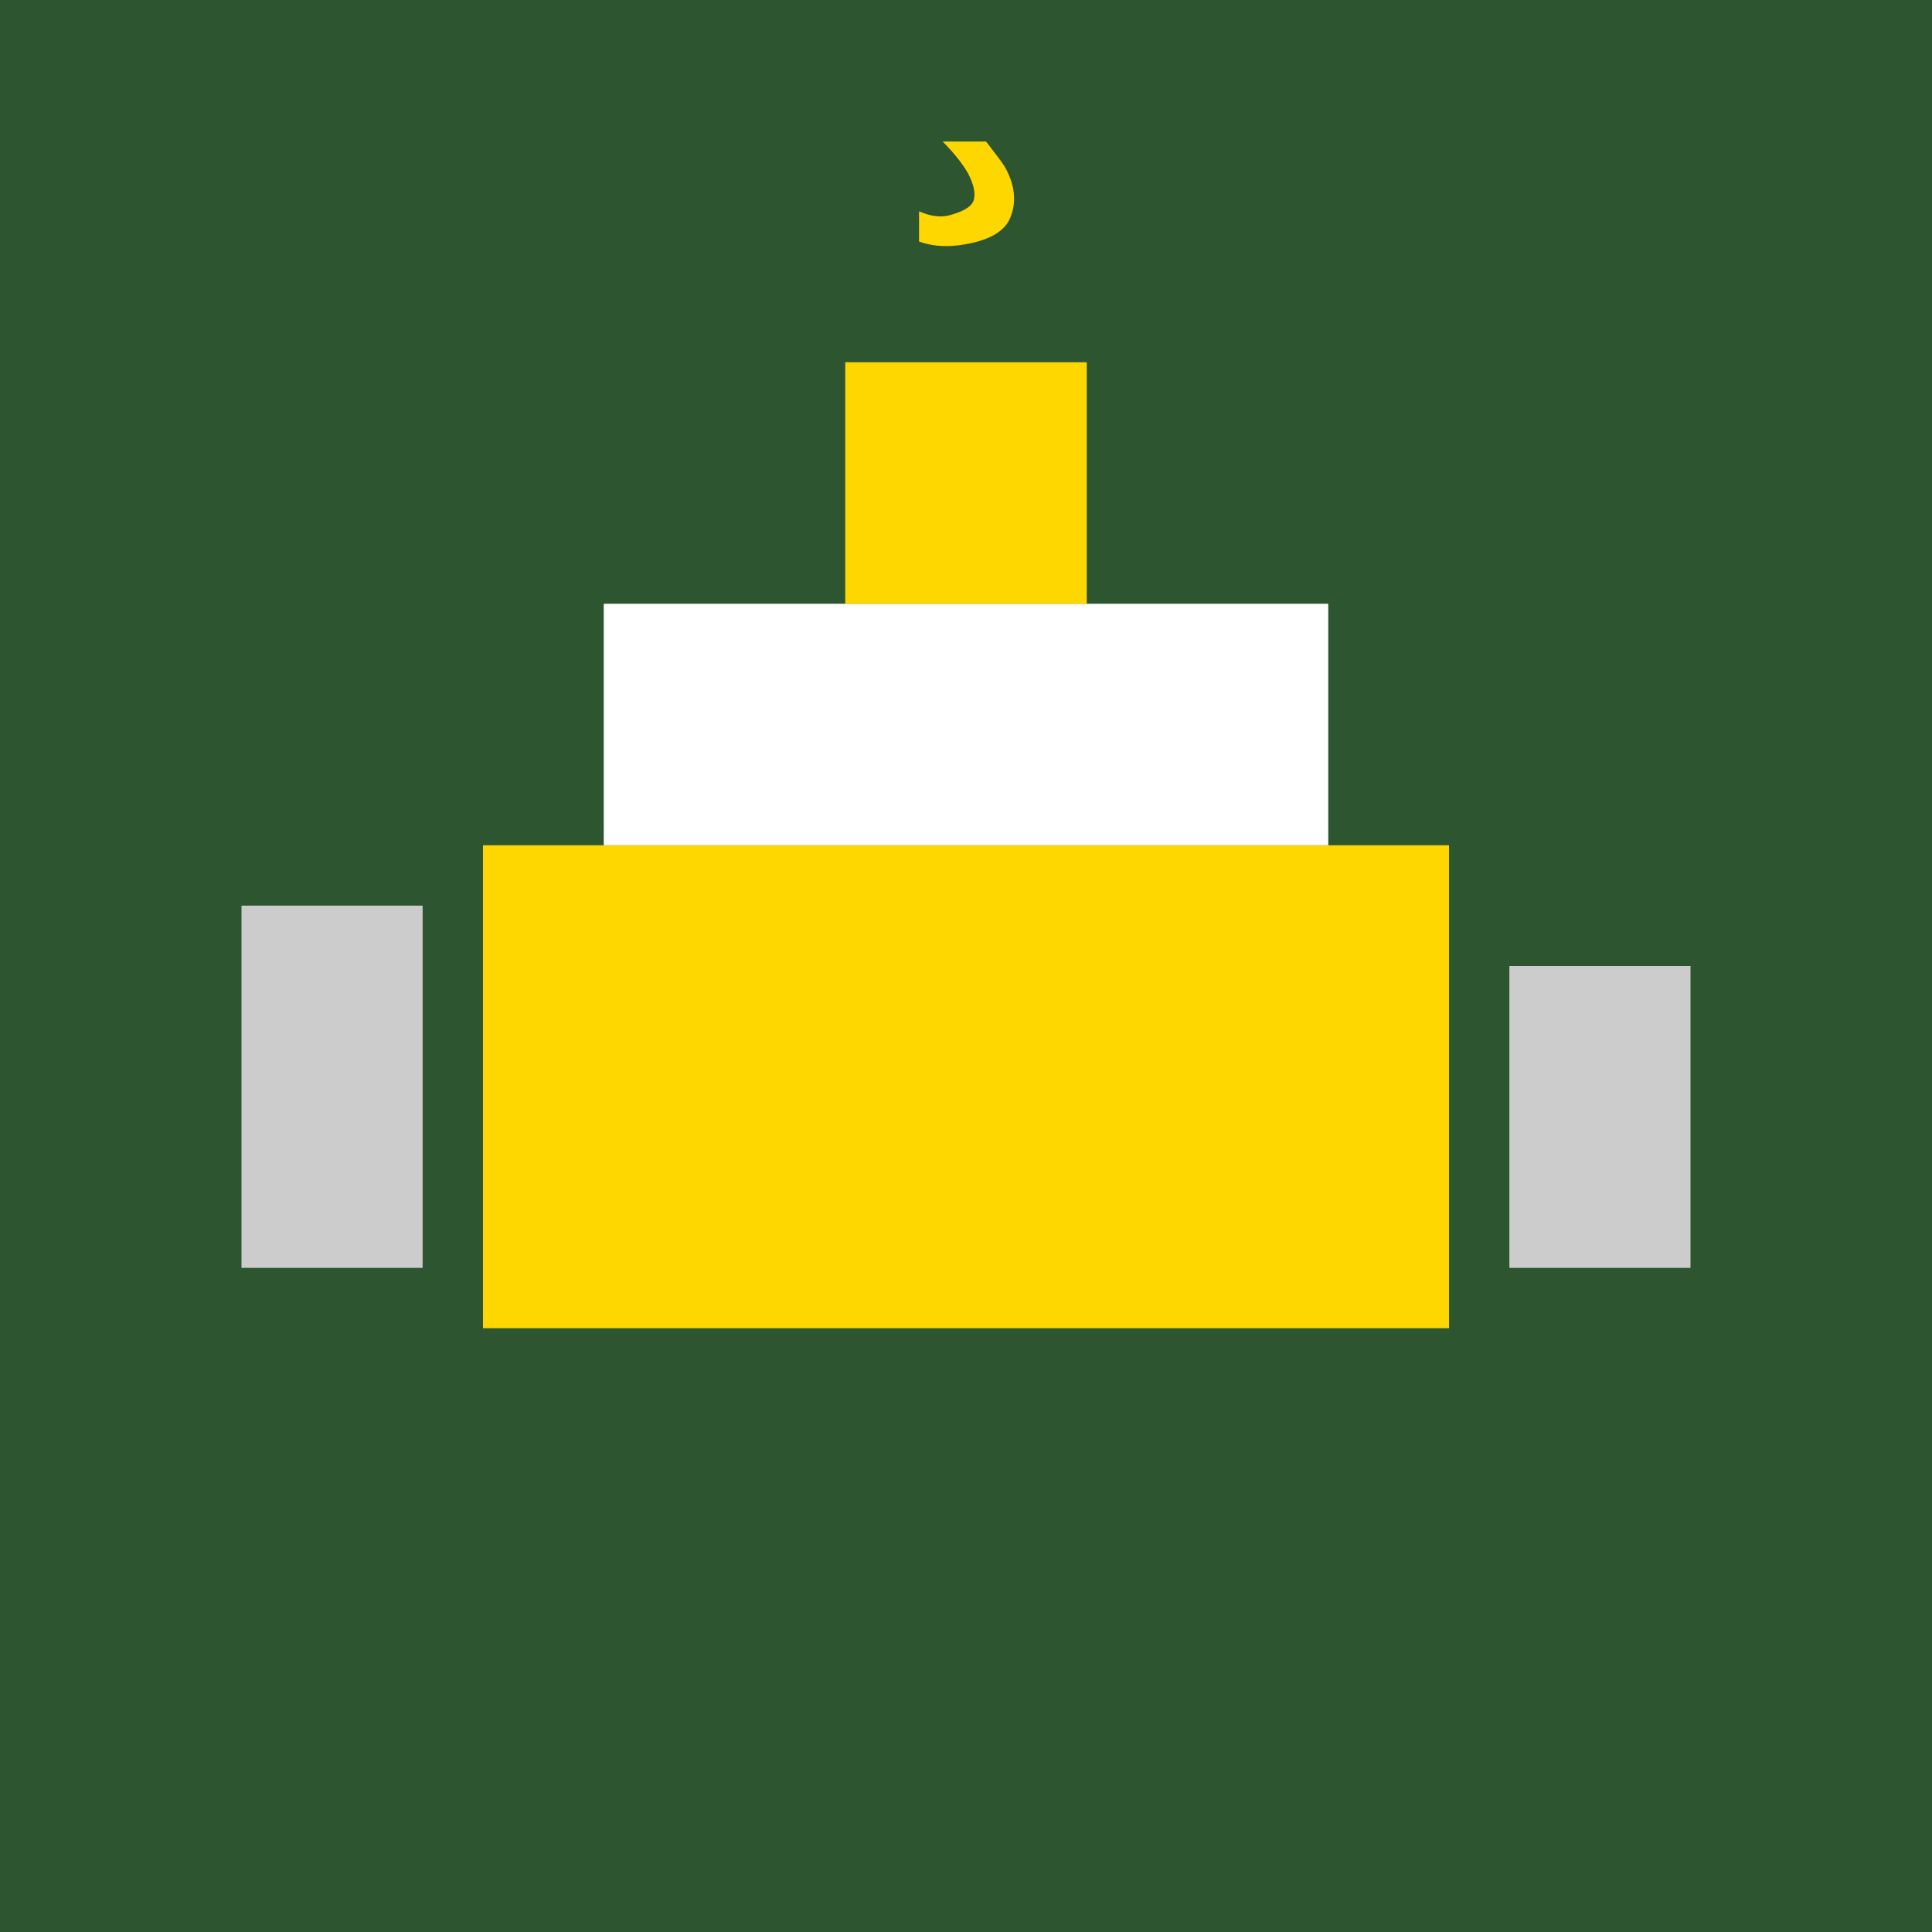
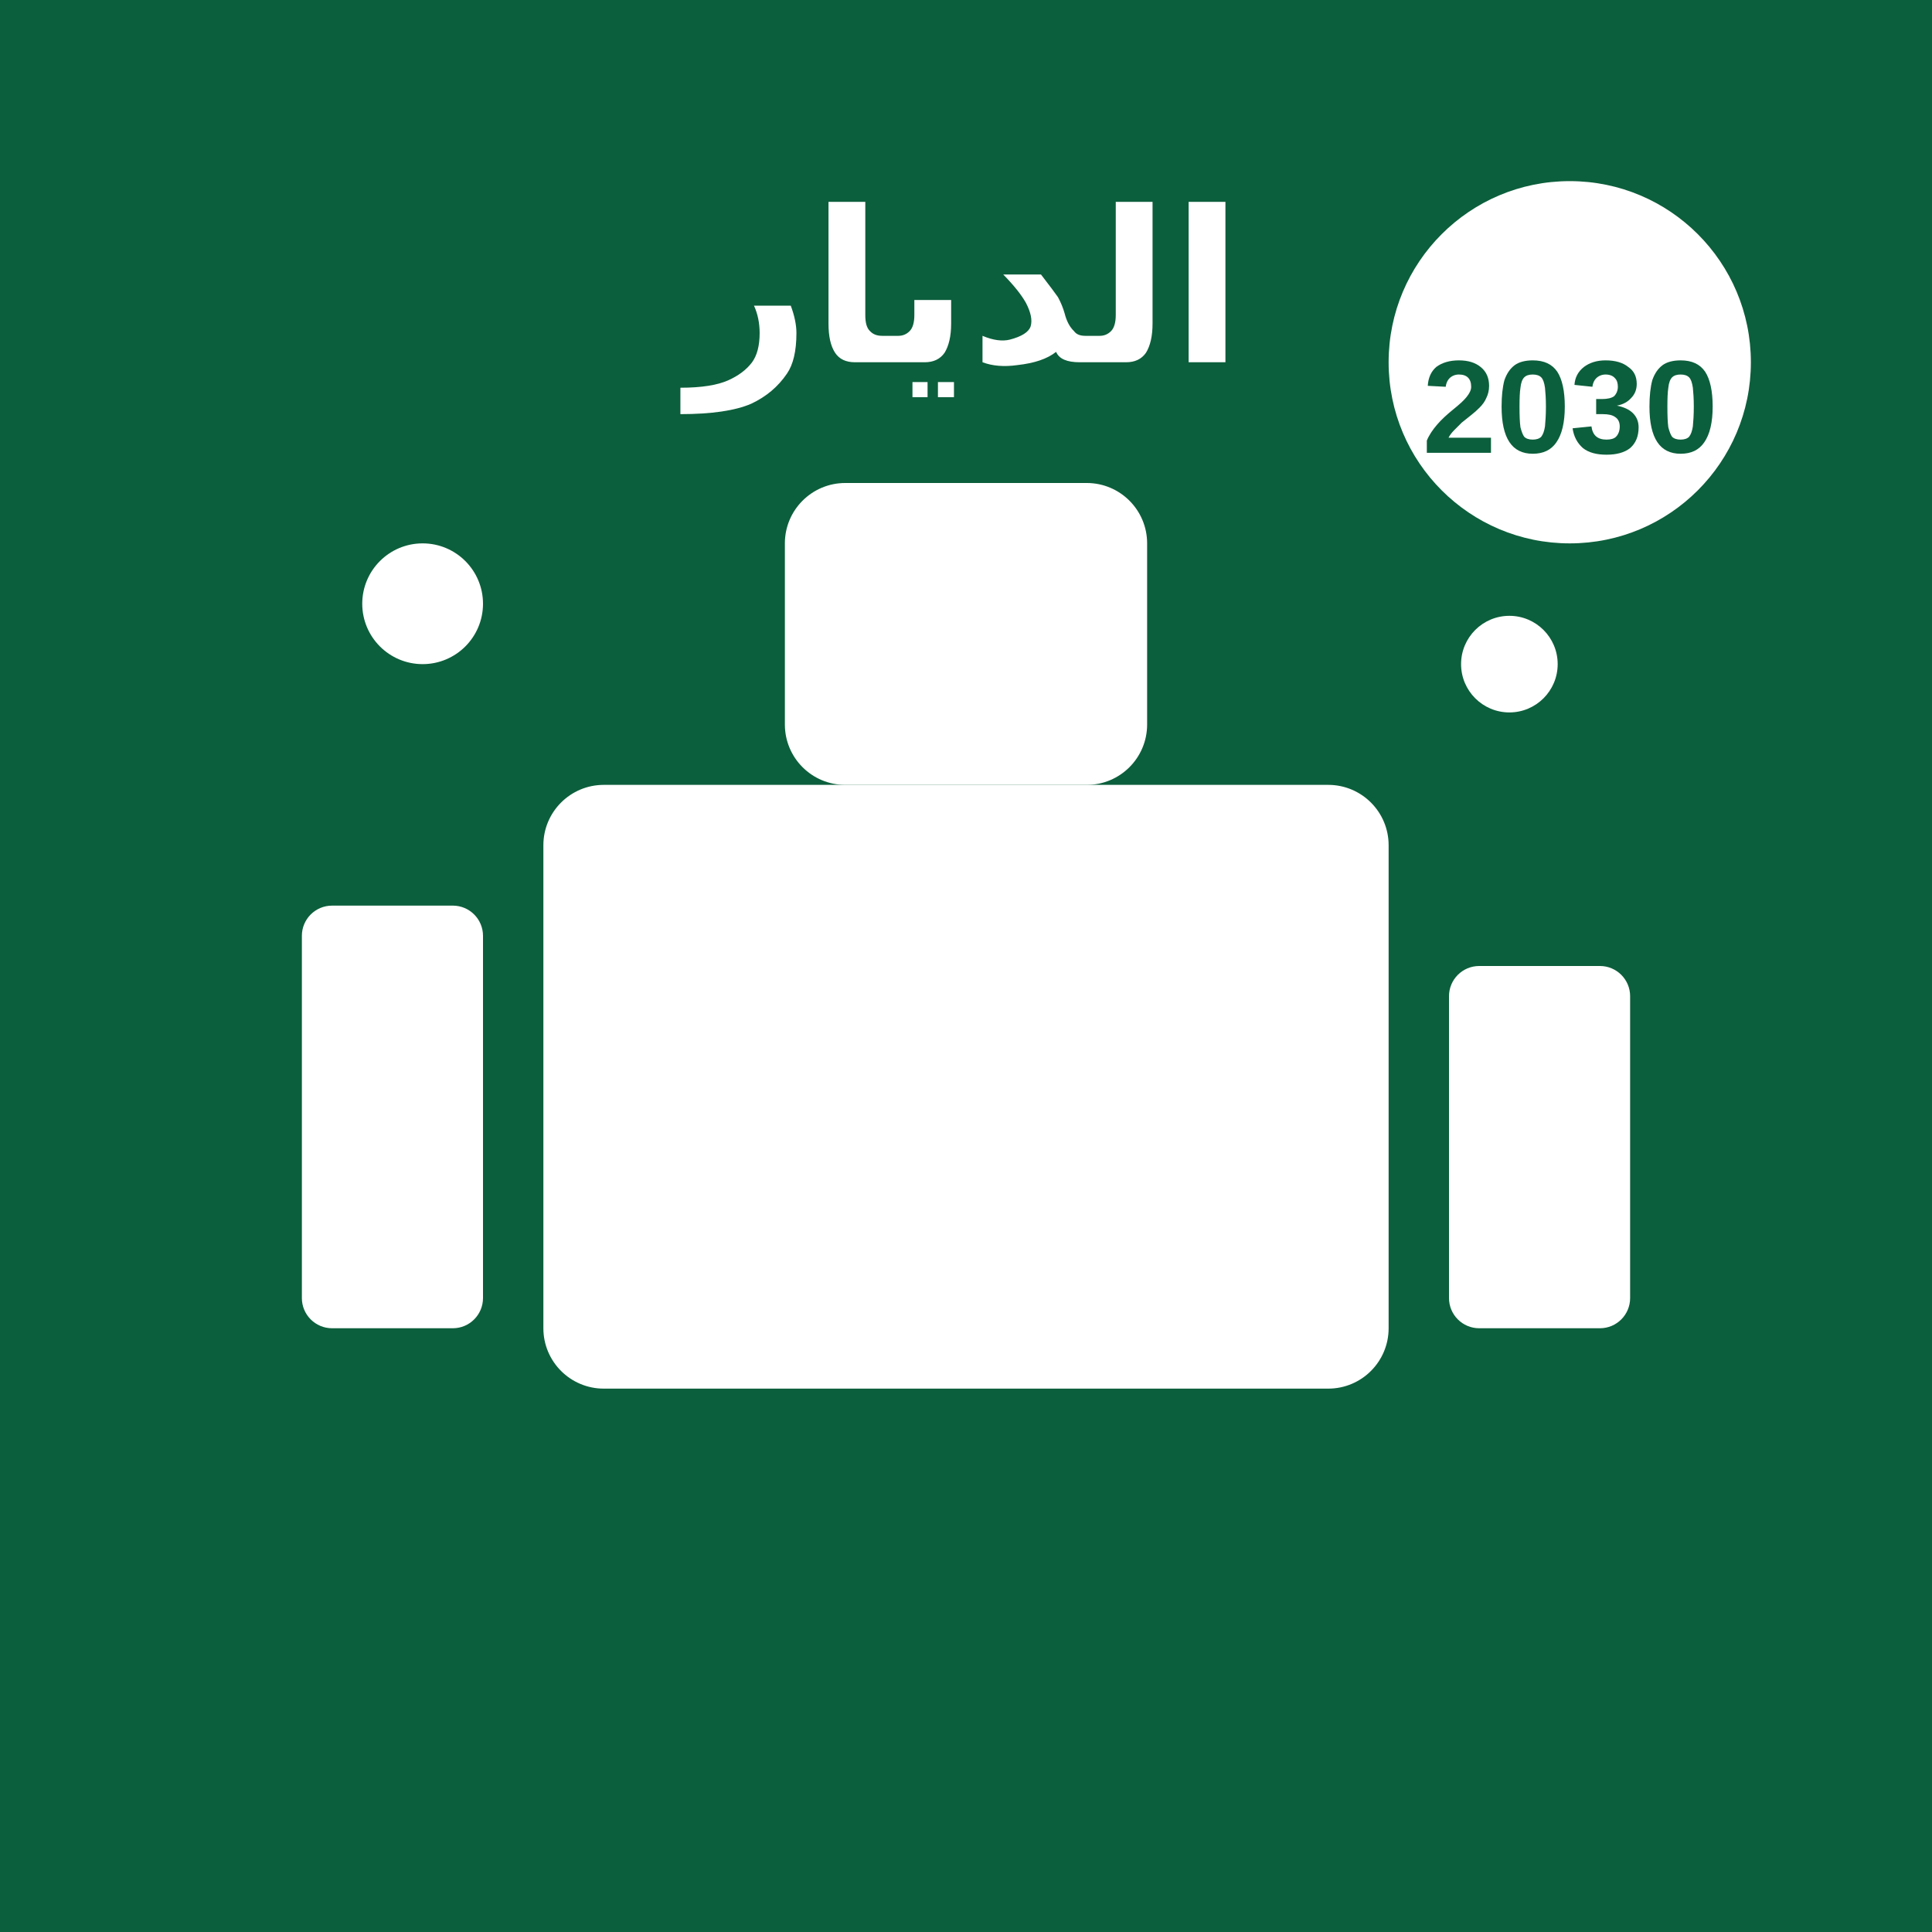
<svg xmlns="http://www.w3.org/2000/svg" width="32" height="32" viewBox="0 0 32 32">
-   <rect width="32" height="32" fill="#2C5530" />
-   <g transform="translate(16,16)" fill="#FFD700">
-     <rect x="-8" y="-2" width="16" height="8" />
-     <rect x="-6" y="-6" width="12" height="4" fill="#FFFFFF" />
-     <rect x="-2" y="-10" width="4" height="4" />
-     <rect x="-12" y="-1" width="3" height="6" fill="#CCCCCC" />
-     <rect x="9" y="0" width="3" height="5" fill="#CCCCCC" />
-     <text x="0" y="-12" font-family="Arial" font-size="4" font-weight="bold" text-anchor="middle" fill="#FFD700">د</text>
+   <rect width="32" height="32" fill="#0C5F3C" />
+   <g transform="translate(16,16)" fill="#FFFFFF">
+     <rect x="-7" y="-3" width="14" height="10" rx="1" />
+     <rect x="-3" y="-8" width="6" height="5" rx="1" />
+     <rect x="-11" y="-1" width="3" height="7" rx="0.5" />
+     <rect x="8" y="0" width="3" height="6" rx="0.5" />
+     <circle cx="-9" cy="-6" r="1" />
+     <circle cx="9" cy="-5" r="0.8" />
+     <text x="0" y="-10" font-family="Arial, sans-serif" font-size="3.5" font-weight="bold" text-anchor="middle">الديار</text>
  </g>
+   <circle cx="26" cy="6" r="3" fill="#FFFFFF" />
+   <text x="26" y="7.5" font-family="Arial, sans-serif" font-size="2.2" font-weight="bold" text-anchor="middle" fill="#0C5F3C">2030</text>
</svg>
